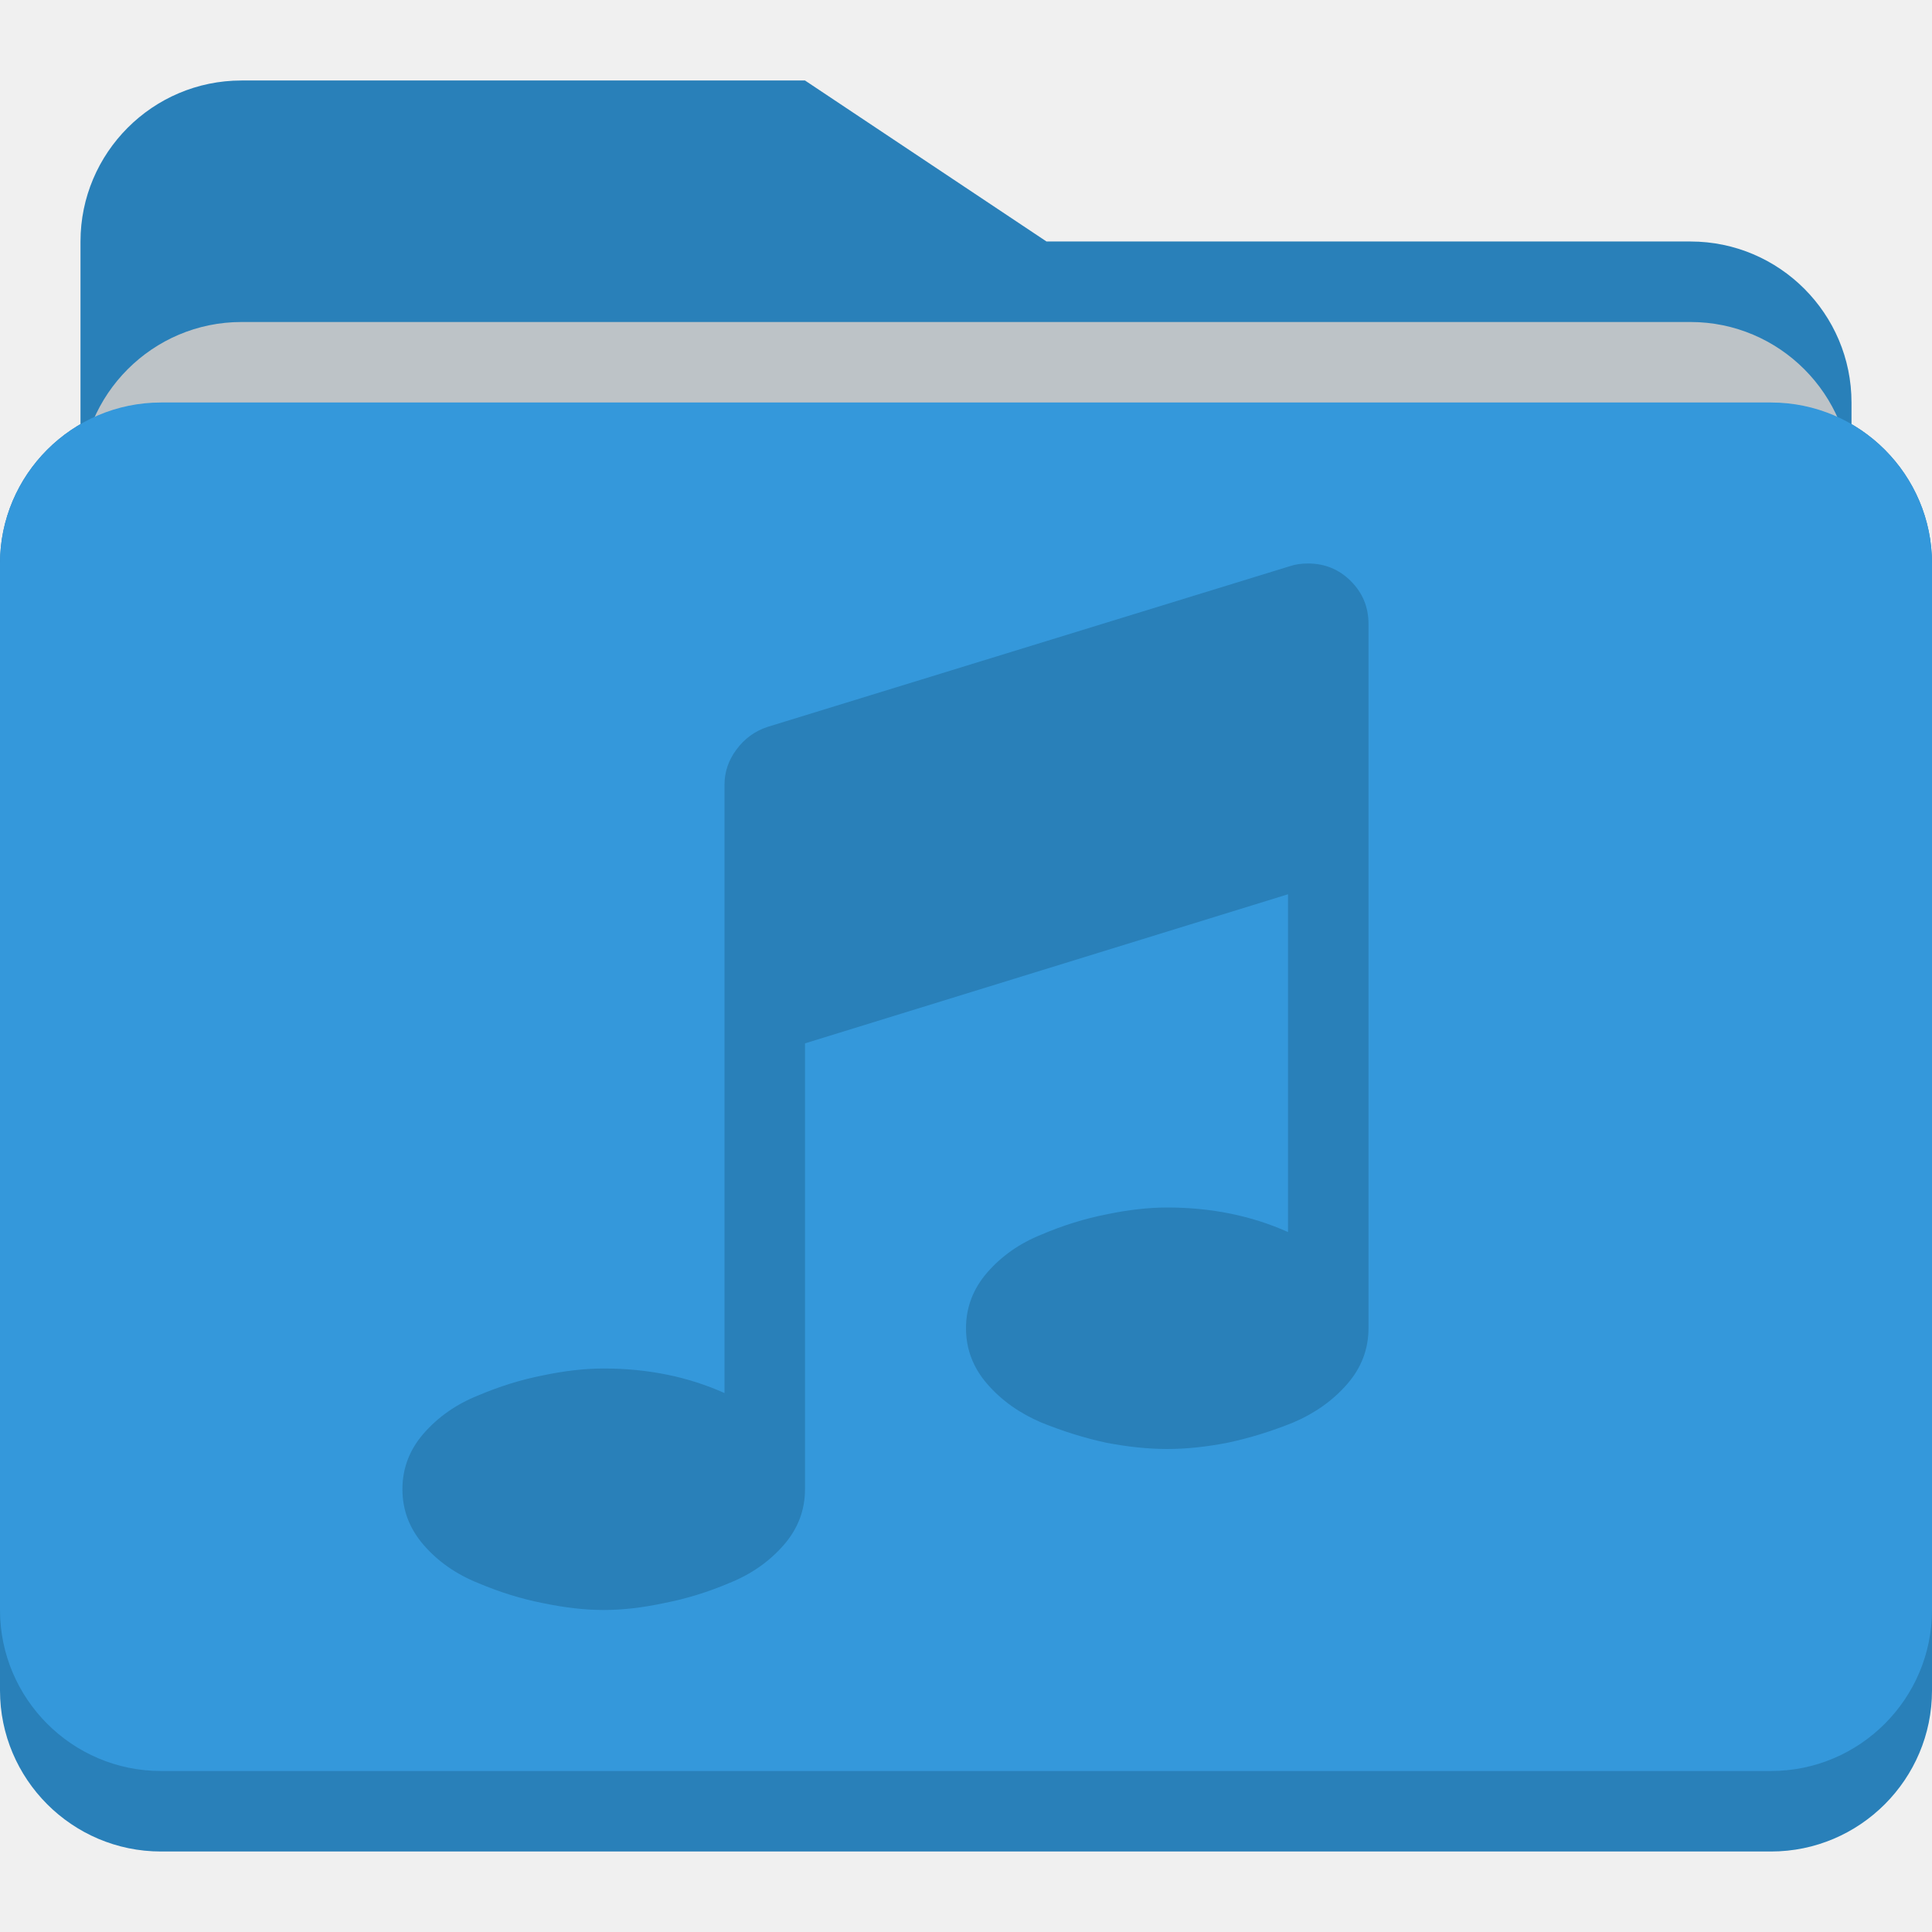
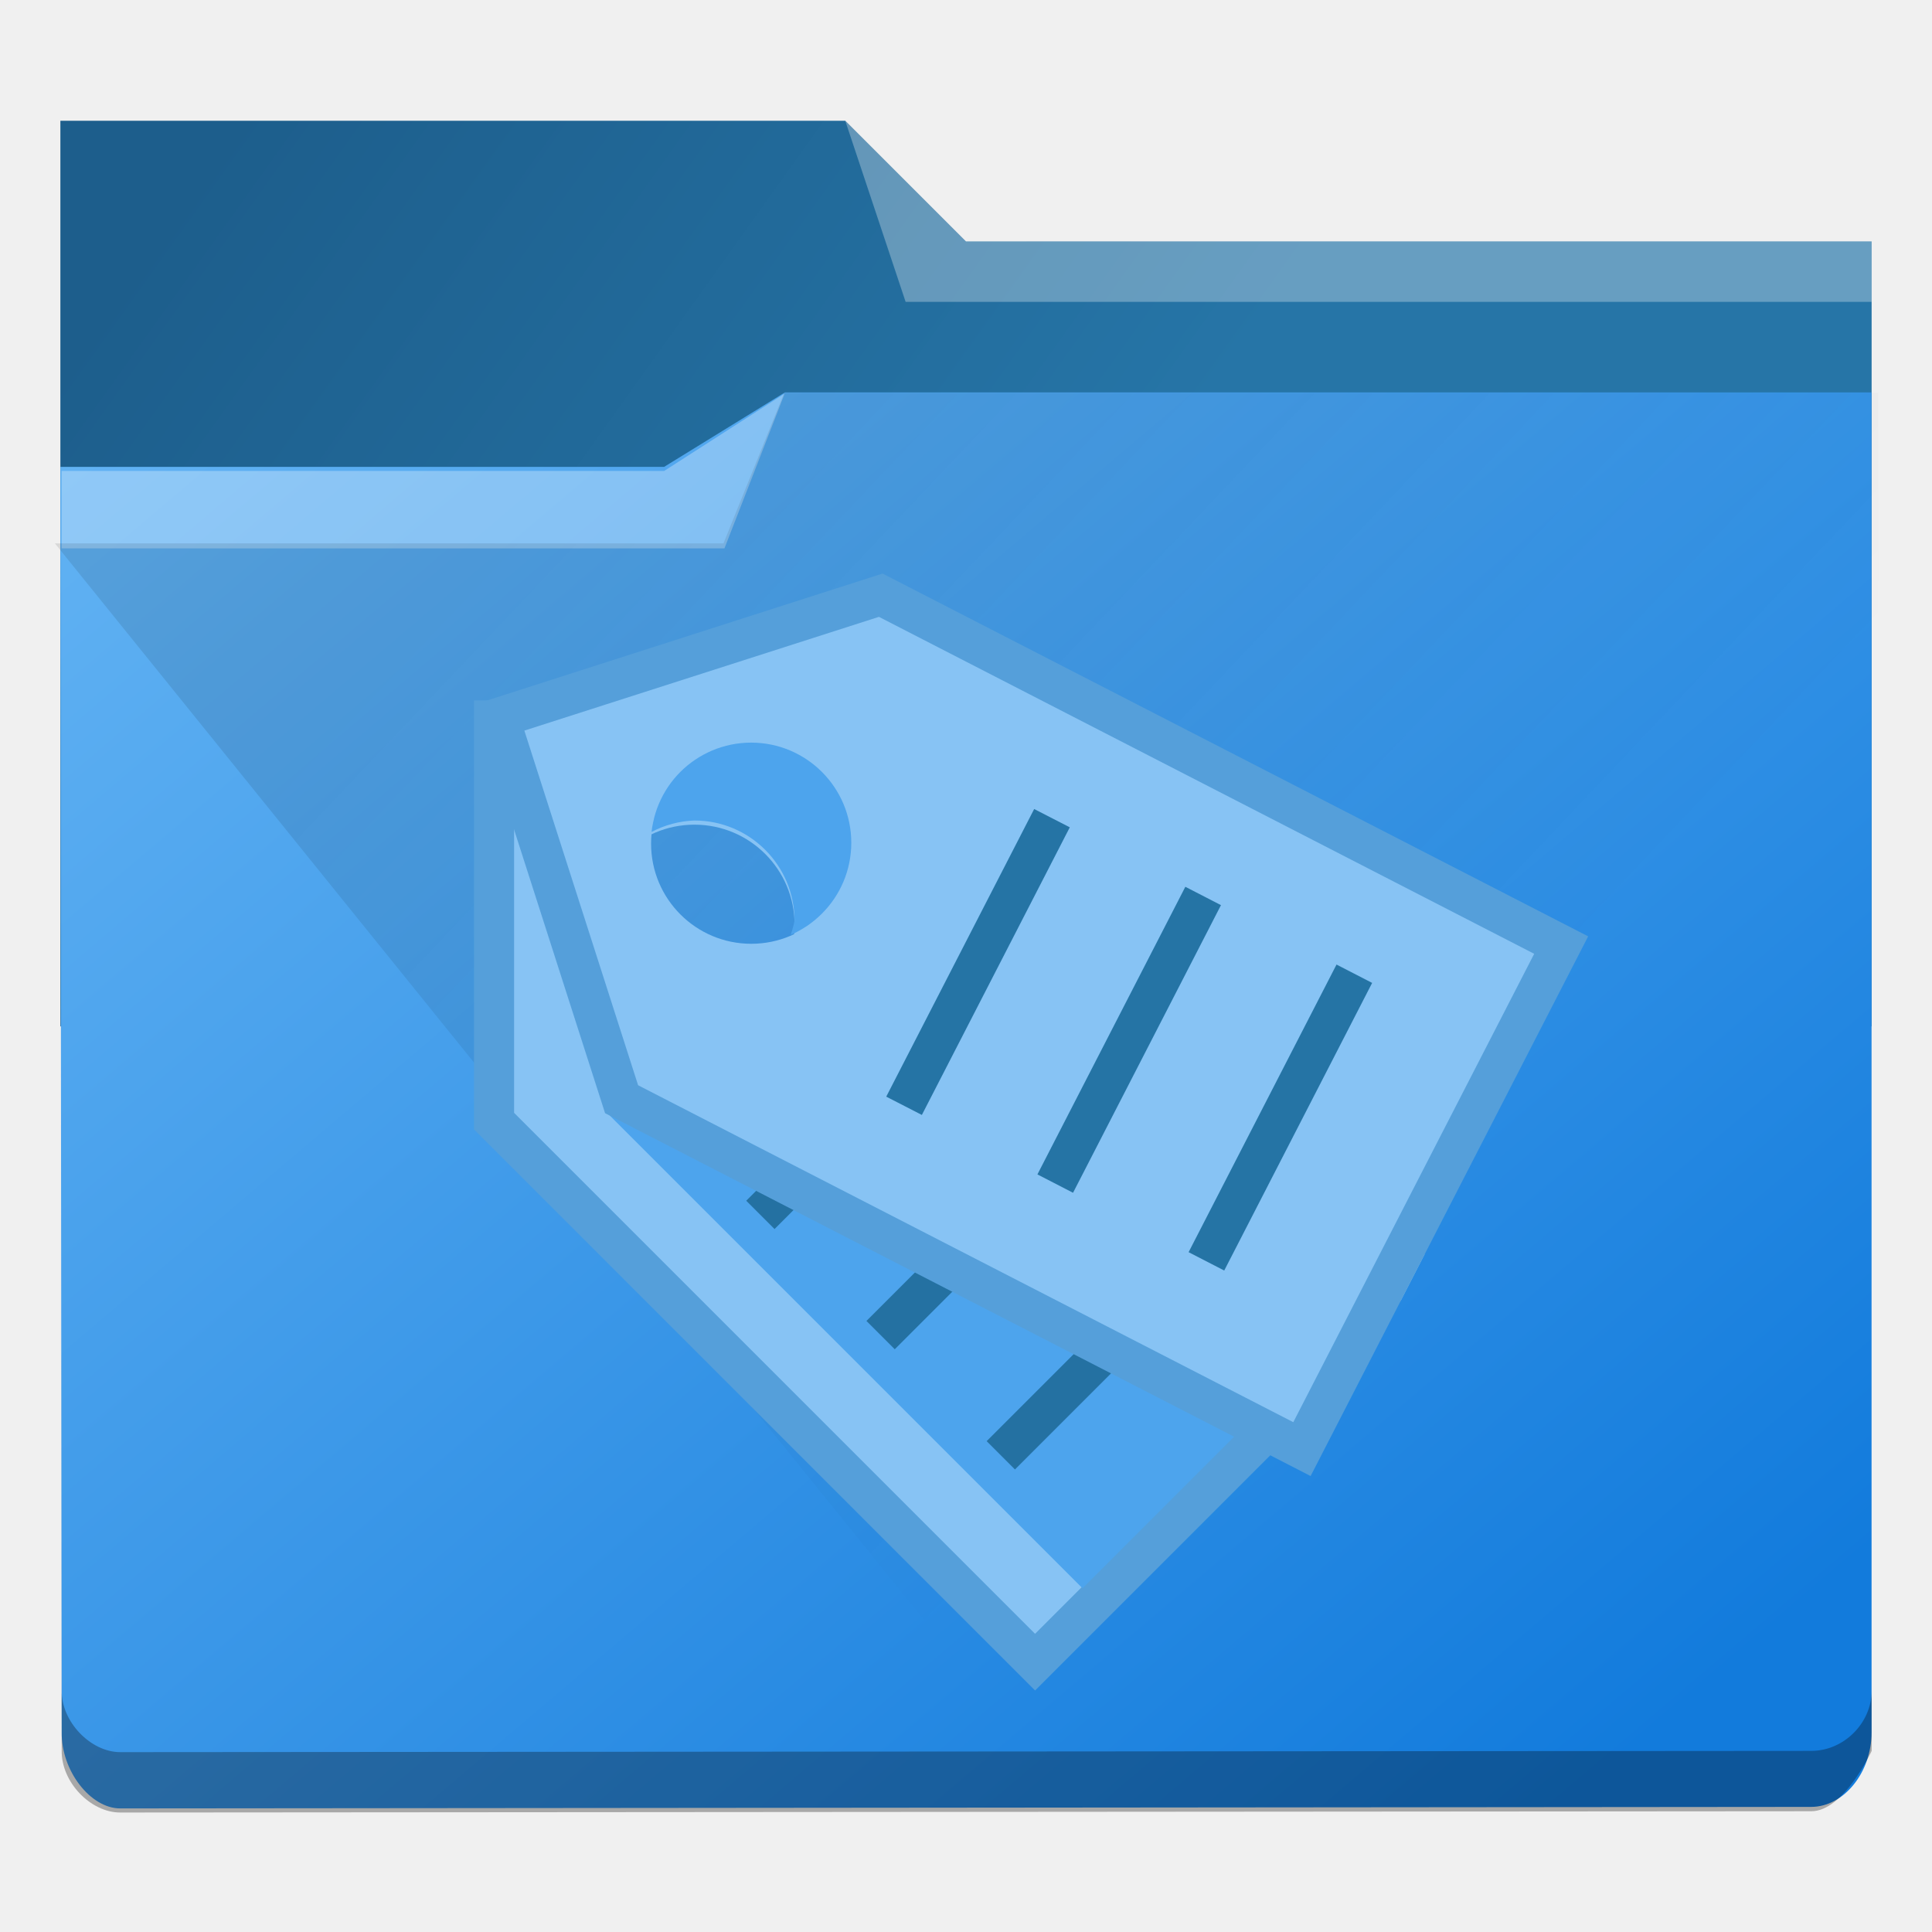
- <svg xmlns="http://www.w3.org/2000/svg" height="24" version="1.1" width="24">
-   <g transform="translate(0 -1028.4)">
-     <path d="m2 1033.4c-1.105 0-2 0.9-2 2v14c0 1.1 0.895 2 2 2h20c1.105 0 2-0.9 2-2v-14c0-1.1-0.895-2-2-2h-20z" fill="#2980b9" />
-     <path d="m3 1029.4c-1.105 0-2 0.9-2 2v14c0 1.1 0.895 2 2 2h11 5 2c1.105 0 2-0.9 2-2v-9-3c0-1.1-0.895-2-2-2h-2-5-1l-3-2h-7z" fill="#2980b9" />
-     <path d="m23 1042.4v-8c0-1.1-0.895-2-2-2h-11-5-2c-1.105 0-2 0.9-2 2v8h22z" fill="#bdc3c7" />
-     <path d="m2 1033.4c-1.105 0-2 0.9-2 2v6 1 6c0 1.1 0.895 2 2 2h20c1.105 0 2-0.9 2-2v-6-1-6c0-1.1-0.895-2-2-2h-20z" fill="#3498db" />
+ <svg xmlns="http://www.w3.org/2000/svg" width="32" height="32" version="1.1" viewBox="0 0 32 32">
+   <defs>
+     <linearGradient id="linearGradient4399" x1="430.51" x2="452.87" y1="501.61" y2="527.82" gradientTransform="matrix(.46459 0 0 .57553 -188.15 736.69)" gradientUnits="userSpaceOnUse">
+       <stop offset="0" />
+       <stop stop-opacity="0" offset="1" />
+     </linearGradient>
+     <linearGradient id="linearGradient4178" x1="434.16" x2="397.23" y1="548.89" y2="495.31" gradientTransform="matrix(.4615 0 0 .56886 -176.18 739.68)" gradientUnits="userSpaceOnUse">
+       <stop stop-color="#127bdc" offset="0" />
+       <stop stop-color="#64b4f4" offset="1" />
+     </linearGradient>
+     <linearGradient id="linearGradient4297" x1="388.57" x2="416.57" y1="487.8" y2="507.8" gradientTransform="matrix(.4615 0 0 .4615 -176.18 798.32)" gradientUnits="userSpaceOnUse">
+       <stop stop-color="#1d5e8c" offset="0" />
+       <stop stop-color="#2675a7" offset="1" />
+     </linearGradient>
+   </defs>
+   <g transform="translate(0 -1020.4)">
+     <path d="m1 1037.4h30v-13l-15-1e-4 -2-2h-13z" fill="url(#linearGradient4297)" />
+     <path d="m13 1026.9-2 1.233h-10v1.233l0.022 19.719c-0.011 0.65 0.482 1.269 0.968 1.268l28.009-0.025c0.541-3e-4 1-0.571 1-1.233v-22.195z" fill="url(#linearGradient4178)" stroke-width="1.11" />
+     <g>
+       <g fill-rule="evenodd">
+         <path d="m1.02 1028.2v1.283h10.979l0.998-2.565-1.996 1.282z" fill="#fff" opacity=".3" stroke-width="1.131" />
+         <path d="m14 1022.4 1 3h2 14v-1h-14l-1-1e-4z" fill="#fff" opacity=".3" />
+         <path d="m0.909 1029.4h11.074l1.007-2.494h18.121v22.448h-14.094z" fill="url(#linearGradient4399)" opacity=".099" />
+       </g>
+       <path transform="translate(0 1020.4)" d="m1.022 28.992c-0.011 0.527 0.482 1.03 0.969 1.029l28.01-0.021c0.541-2e-4 1-1 1-1v-1c0 0.537-0.459 1-1 1l-28.01 0.021c-0.486 5e-4 -0.98-0.502-0.969-1.029-0.03-16.582-0.027-14.335 0 1z" color="#000000" color-rendering="auto" image-rendering="auto" opacity=".3" shape-rendering="auto" solid-color="#000000" style="isolation:auto;mix-blend-mode:normal" />
+       <g stroke-width=".664">
+         <path d="m8.183 1032.4v6.637l8.961 8.961 6.059-6.059 0.393-0.764-8.775-8.775zm3.319 1.659a1.659 1.659 0 0 1 1.659 1.659 1.659 1.659 0 0 1-1.659 1.659 1.659 1.659 0 0 1-1.659-1.659 1.659 1.659 0 0 1 1.659-1.659z" fill="#87c3f4" />
+         <path d="m7.851 1032v7.107l9.293 9.293 5.563-5.563 1.049-2.039-8.797-8.797zm0.664 0.664h6.168l8.629 8.629-6.168 6.168-8.629-8.629z" fill="#559fda" />
+         <path d="m10.023 1038.8 7.907 7.907 2.727-2.727-9.487-5.31v-0.664h-0.664v0.664z" fill="#4da4ed" />
+         <path d="m16.148 1036.5-3.788 3.788 0.469 0.469 3.788-3.788zm1.991 1.991-3.788 3.788 0.469 0.469 3.788-3.788zm1.991 1.991-3.788 3.788 0.469 0.469 3.788-3.788z" fill="#2471a2" stroke-linecap="square" stroke-miterlimit="0" />
+         <path d="m14.589 1030.2-6.32 2.027 2.028 6.32 11.27 5.795 4.292-8.348zm-2.146 2.514a1.659 1.659 0 0 1 1.659 1.659 1.659 1.659 0 0 1-1.659 1.659 1.659 1.659 0 0 1-1.659-1.659 1.659 1.659 0 0 1 1.659-1.659z" fill="#87c3f4" />
+         <path d="m14.618 1029.9-6.767 2.171 2.171 6.767 11.686 6.01 0.152-0.296 4.445-8.643zm-0.06 0.717 10.853 5.581-3.99 7.758-10.852-5.581-1.884-5.874z" fill="#559fda" />
+         <path d="m12.443 1032.7c-0.458 0-0.874 0.186-1.175 0.486-0.15 0.15-0.271 0.329-0.355 0.528-0.042 0.099-0.074 0.203-0.096 0.311-0.005 0.027-0.011 0.054-0.016 0.082-0.004 0.024-0.006 0.048-0.009 0.072a1.659 1.659 0 0 1 0.709-0.189 1.659 1.659 0 0 1 1.659 1.659 1.659 1.659 0 0 1-0.064 0.236c0.022-0.013 0.044-0.02 0.065-0.03 0.024-0.013 0.048-0.023 0.071-0.037 0.047-0.027 0.092-0.052 0.136-0.082 0.088-0.06 0.171-0.129 0.246-0.204 0.3-0.3 0.486-0.715 0.486-1.173 0-0.458-0.186-0.873-0.486-1.173-0.3-0.3-0.715-0.486-1.173-0.486z" fill="#4da4ed" fill-rule="evenodd" />
+         <path d="m17.129 1033.8-2.45 4.764 0.59 0.303 2.45-4.764zm2.504 1.288-2.45 4.764 0.59 0.304 2.45-4.764zm2.504 1.288-2.45 4.764 0.59 0.304 2.45-4.764z" fill="#2574a5" stroke-linecap="square" stroke-miterlimit="0" />
+       </g>
+     </g>
  </g>
-   <path d="m17 7.75v8.75c0 0.26-0.089 0.492-0.266 0.695s-0.401 0.362-0.672 0.477c-0.27 0.109-0.541 0.193-0.812 0.25-0.266 0.052-0.516 0.078-0.75 0.078s-0.487-0.026-0.758-0.078c-0.265-0.057-0.534-0.141-0.804-0.25-0.271-0.115-0.495-0.274-0.672-0.477s-0.266-0.435-0.266-0.695 0.089-0.492 0.266-0.695 0.401-0.36 0.672-0.469c0.27-0.115 0.539-0.198 0.804-0.25 0.271-0.057 0.524-0.086 0.758-0.086 0.547 0 1.047 0.102 1.5 0.305v-4.196l-6 1.852v5.539c0 0.26-0.088 0.492-0.266 0.695s-0.401 0.36-0.672 0.469c-0.271 0.115-0.542 0.198-0.812 0.25-0.266 0.057-0.516 0.086-0.75 0.086s-0.487-0.029-0.758-0.086c-0.266-0.052-0.534-0.135-0.805-0.25-0.271-0.109-0.495-0.266-0.672-0.469s-0.266-0.435-0.266-0.695 0.088-0.492 0.266-0.695 0.401-0.36 0.672-0.469c0.271-0.115 0.539-0.198 0.805-0.25 0.271-0.057 0.523-0.086 0.758-0.086 0.547 0 1.047 0.102 1.5 0.305v-7.555c0-0.161 0.05-0.307 0.148-0.438 0.099-0.135 0.227-0.229 0.383-0.281l6.5-2c0.063-0.021 0.136-0.031 0.219-0.031 0.208 0 0.385 0.073 0.531 0.219 0.146 0.146 0.219 0.323 0.219 0.531" fill="#2980b9" />
</svg>
